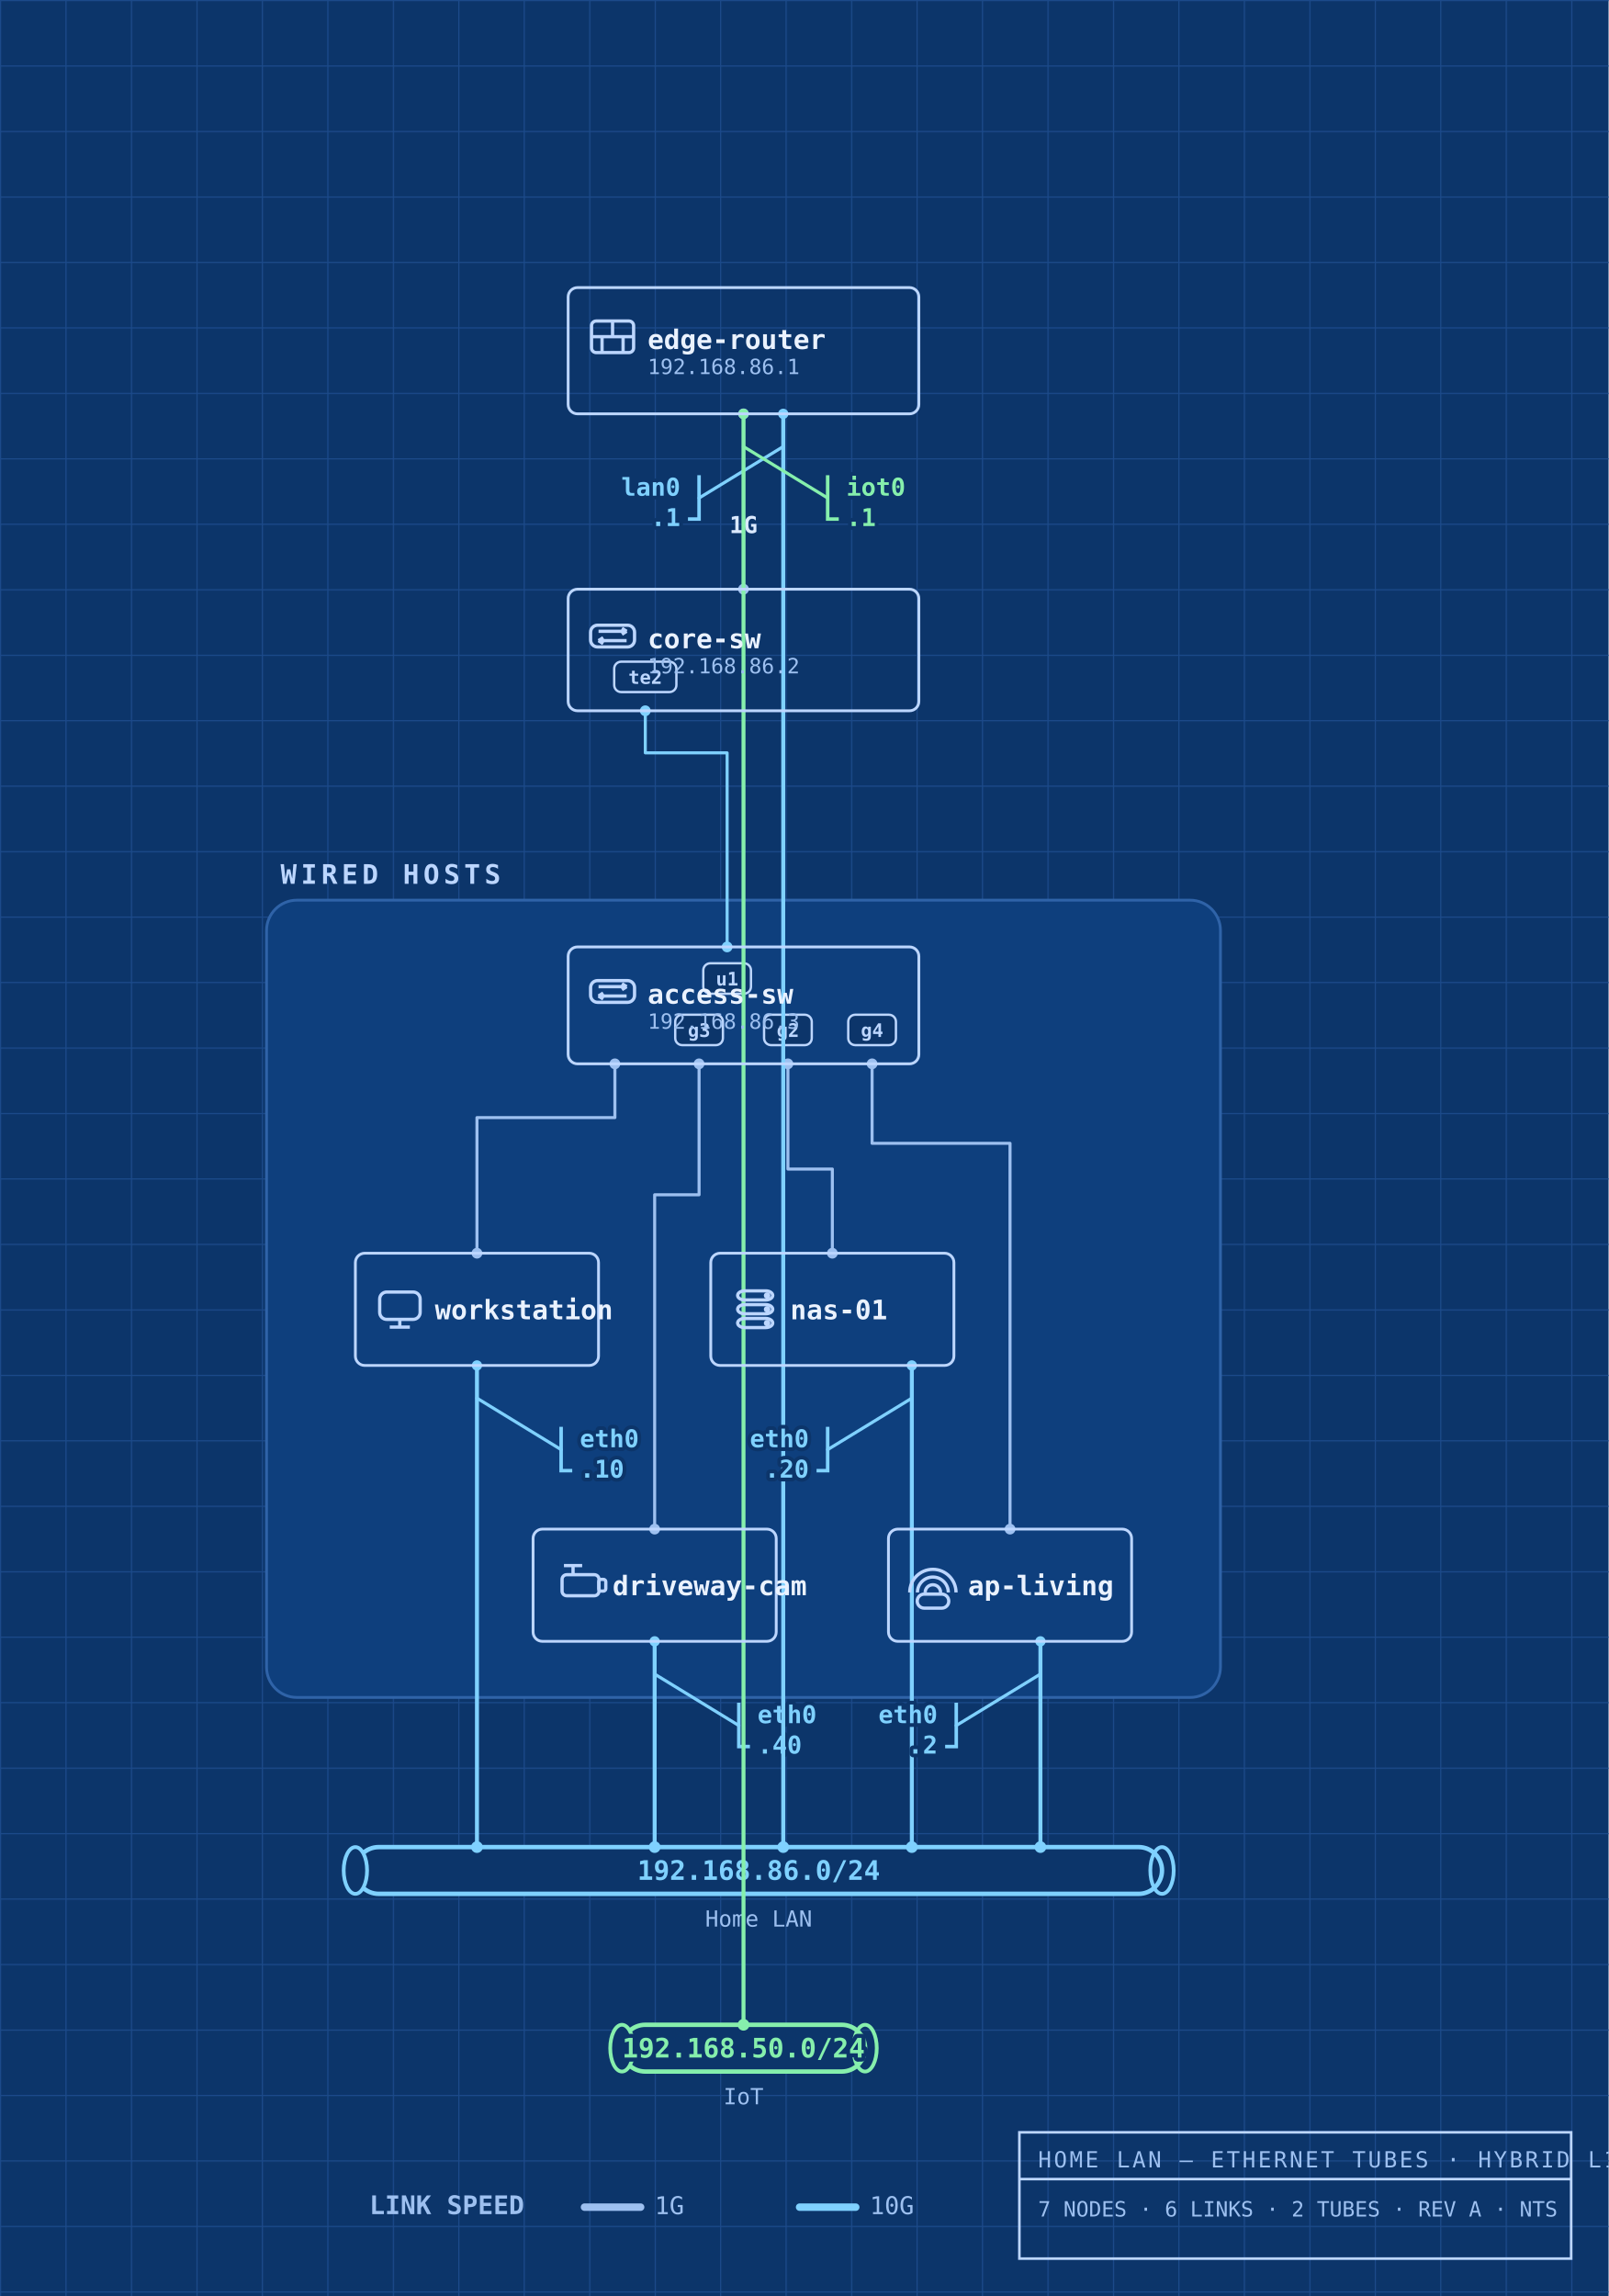
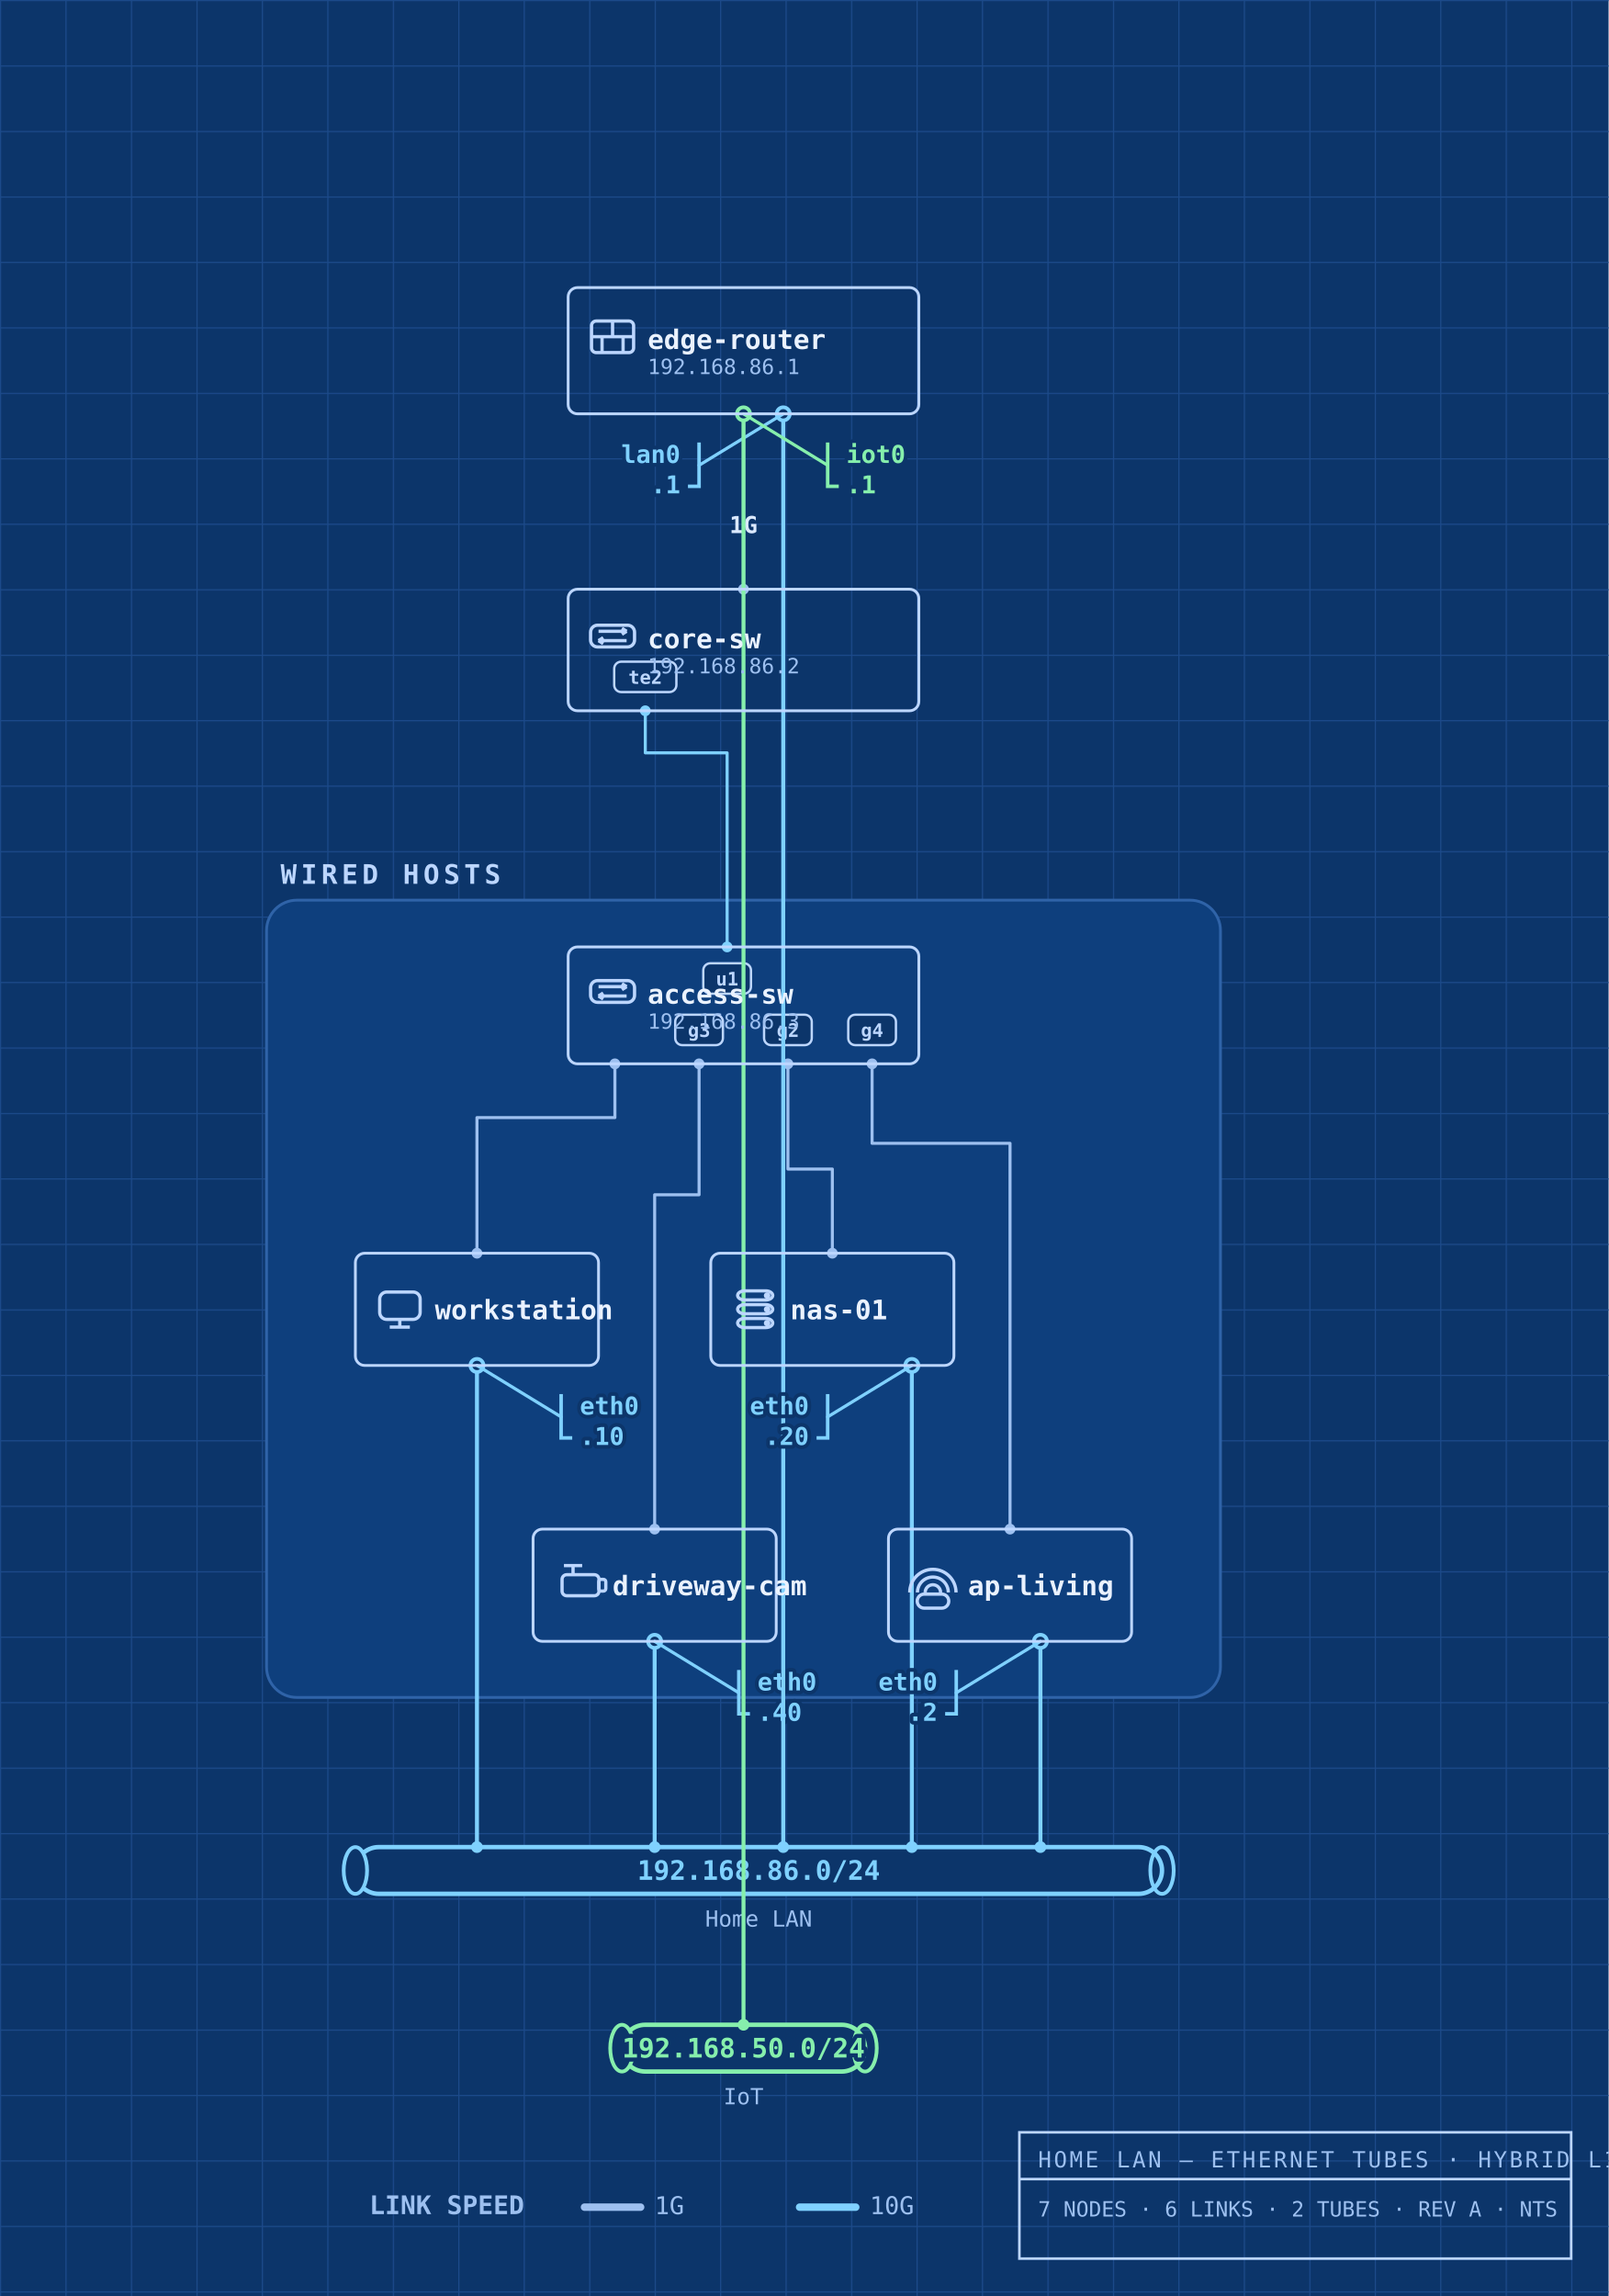
<svg xmlns="http://www.w3.org/2000/svg" viewBox="0 0 688 982" font-family="ui-monospace, SFMono-Regular, Menlo, Consolas, monospace">
  <rect width="688" height="982" fill="#0c356a" />
  <defs>
    <pattern id="grd" width="28" height="28" patternUnits="userSpaceOnUse">
      <path d="M28 0H0V28" fill="none" stroke="#1c4a8a" stroke-width="1" />
    </pattern>
  </defs>
  <rect width="688" height="982" fill="url(#grd)" />
  <g transform="translate(48,0)">
    <rect x="66.0" y="385.0" width="408.0" height="341.0" rx="13" fill="#0e3f7d" stroke="#2f63a8" stroke-width="1.2" />
    <text x="72.0" y="378.0" font-size="11.5" fill="#bcd6ff" font-weight="700" letter-spacing="1.8" font-family="ui-monospace, SFMono-Regular, Menlo, Consolas, monospace">WIRED HOSTS</text>
    <path d="M 270.0,177.0 L 270.0,200.0 L 270.0,200.0 L 270.0,252.0" fill="none" stroke="#9dc0f0" stroke-width="1.3" stroke-linecap="round" stroke-linejoin="round" stroke-opacity="1" />
    <circle cx="270.0" cy="177.0" r="2.3" fill="#9dc0f0" />
    <circle cx="270.0" cy="252.0" r="2.3" fill="#9dc0f0" />
    <path d="M 263.0,405.0 L 263.0,322.0 L 228.0,322.0 L 228.0,304.0" fill="none" stroke="#7fd1ff" stroke-width="1.3" stroke-linecap="round" stroke-linejoin="round" stroke-opacity="1" />
    <circle cx="263.0" cy="405.0" r="2.3" fill="#7fd1ff" />
    <circle cx="228.0" cy="304.0" r="2.3" fill="#7fd1ff" />
    <path d="M 215.0,455.0 L 215.0,478.0 L 156.0,478.0 L 156.0,536.0" fill="none" stroke="#9dc0f0" stroke-width="1.3" stroke-linecap="round" stroke-linejoin="round" stroke-opacity="1" />
    <circle cx="215.0" cy="455.0" r="2.3" fill="#9dc0f0" />
    <circle cx="156.0" cy="536.0" r="2.3" fill="#9dc0f0" />
    <path d="M 289.0,455.0 L 289.0,500.0 L 308.0,500.0 L 308.0,536.0" fill="none" stroke="#9dc0f0" stroke-width="1.3" stroke-linecap="round" stroke-linejoin="round" stroke-opacity="1" />
    <circle cx="289.0" cy="455.0" r="2.3" fill="#9dc0f0" />
    <circle cx="308.0" cy="536.0" r="2.3" fill="#9dc0f0" />
    <path d="M 251.0,455.0 L 251.0,511.0 L 232.0,511.0 L 232.0,654.0" fill="none" stroke="#9dc0f0" stroke-width="1.3" stroke-linecap="round" stroke-linejoin="round" stroke-opacity="1" />
    <circle cx="251.0" cy="455.0" r="2.3" fill="#9dc0f0" />
    <circle cx="232.0" cy="654.0" r="2.3" fill="#9dc0f0" />
    <path d="M 325.0,455.0 L 325.0,489.0 L 384.0,489.0 L 384.0,654.0" fill="none" stroke="#9dc0f0" stroke-width="1.3" stroke-linecap="round" stroke-linejoin="round" stroke-opacity="1" />
    <circle cx="325.0" cy="455.0" r="2.3" fill="#9dc0f0" />
    <circle cx="384.0" cy="654.0" r="2.3" fill="#9dc0f0" />
    <text x="270.0" y="228.0" font-size="10" text-anchor="middle" fill="#dbe9ff" font-weight="600" font-family="ui-monospace, SFMono-Regular, Menlo, Consolas, monospace">1G</text>
    <rect x="252.8" y="412.0" width="20.4" height="13" rx="3" fill="#0c356a" stroke="#bcd6ff" stroke-width="1" />
    <text x="263.0" y="421.5" font-size="8" text-anchor="middle" fill="#bcd6ff" font-weight="700" font-family="ui-monospace, SFMono-Regular, Menlo, Consolas, monospace">u1</text>
    <rect x="214.7" y="283.0" width="26.6" height="13" rx="3" fill="#0c356a" stroke="#bcd6ff" stroke-width="1" />
    <text x="228.0" y="292.5" font-size="8" text-anchor="middle" fill="#bcd6ff" font-weight="700" font-family="ui-monospace, SFMono-Regular, Menlo, Consolas, monospace">te2</text>
    <rect x="278.8" y="434.0" width="20.4" height="13" rx="3" fill="#0c356a" stroke="#bcd6ff" stroke-width="1" />
    <text x="289.0" y="443.5" font-size="8" text-anchor="middle" fill="#bcd6ff" font-weight="700" font-family="ui-monospace, SFMono-Regular, Menlo, Consolas, monospace">g2</text>
    <rect x="240.8" y="434.0" width="20.4" height="13" rx="3" fill="#0c356a" stroke="#bcd6ff" stroke-width="1" />
    <text x="251.0" y="443.5" font-size="8" text-anchor="middle" fill="#bcd6ff" font-weight="700" font-family="ui-monospace, SFMono-Regular, Menlo, Consolas, monospace">g3</text>
    <rect x="314.8" y="434.0" width="20.4" height="13" rx="3" fill="#0c356a" stroke="#bcd6ff" stroke-width="1" />
    <text x="325.0" y="443.5" font-size="8" text-anchor="middle" fill="#bcd6ff" font-weight="700" font-family="ui-monospace, SFMono-Regular, Menlo, Consolas, monospace">g4</text>
    <rect x="104.0" y="790.0" width="345.0" height="20" rx="10" fill="#0c356a" stroke="#7fd1ff" stroke-width="1.9" />
    <ellipse cx="104.0" cy="800.0" rx="5.0" ry="10.0" fill="#0c356a" stroke="#7fd1ff" stroke-width="1.6" />
    <ellipse cx="449.0" cy="800.0" rx="5.0" ry="10.0" fill="none" stroke="#7fd1ff" stroke-width="1.6" />
    <text x="276.5" y="804.0" font-size="11.5" text-anchor="middle" fill="#7fd1ff" font-weight="700" font-family="ui-monospace, SFMono-Regular, Menlo, Consolas, monospace" paint-order="stroke" stroke="#0c356a" stroke-width="3.5" stroke-linejoin="round">192.168.86.0/24</text>
    <text x="276.5" y="824.0" font-size="9.5" text-anchor="middle" fill="#9dc0f0" font-family="ui-monospace, SFMono-Regular, Menlo, Consolas, monospace">Home LAN</text>
    <line x1="156.0" y1="584.0" x2="156.0" y2="790.0" stroke="#7fd1ff" stroke-width="1.7" stroke-linecap="round" />
-     <circle cx="156.0" cy="584.0" r="2.2" fill="#7fd1ff" />
    <circle cx="156.0" cy="790.0" r="2.5" fill="#7fd1ff" />
-     <line x1="156.0" y1="598.0" x2="192.0" y2="620.0" stroke="#7fd1ff" stroke-width="1.35" stroke-linecap="round" />
-     <path d="M 192.0,611.0 L 192.0,629.0 M 192.0,629.0 L 196.0,629.0" fill="none" stroke="#7fd1ff" stroke-width="1.5" stroke-linecap="square" />
-     <text x="200.0" y="619.0" font-size="10.5" text-anchor="start" fill="#7fd1ff" font-weight="700" font-family="ui-monospace, SFMono-Regular, Menlo, Consolas, monospace" paint-order="stroke" stroke="#0c356a" stroke-width="3.2" stroke-linejoin="round">eth0</text>
-     <text x="200.0" y="632.0" font-size="10.5" text-anchor="start" fill="#7fd1ff" font-weight="600" font-family="ui-monospace, SFMono-Regular, Menlo, Consolas, monospace" paint-order="stroke" stroke="#0c356a" stroke-width="3.2" stroke-linejoin="round">.10</text>
+     <circle cx="156.0" cy="584.0" r="2.8" fill="#0c356a" stroke="#7fd1ff" stroke-width="1.6" />
+     <line x1="156.0" y1="584.0" x2="192.0" y2="606.0" stroke="#7fd1ff" stroke-width="1.35" stroke-linecap="round" />
+     <path d="M 192.0,597.0 L 192.0,615.0 M 192.0,615.0 L 196.0,615.0" fill="none" stroke="#7fd1ff" stroke-width="1.5" stroke-linecap="square" />
+     <text x="200.0" y="605.0" font-size="10.5" text-anchor="start" fill="#7fd1ff" font-weight="700" font-family="ui-monospace, SFMono-Regular, Menlo, Consolas, monospace" paint-order="stroke" stroke="#0c356a" stroke-width="3.2" stroke-linejoin="round">eth0</text>
+     <text x="200.0" y="618.0" font-size="10.5" text-anchor="start" fill="#7fd1ff" font-weight="600" font-family="ui-monospace, SFMono-Regular, Menlo, Consolas, monospace" paint-order="stroke" stroke="#0c356a" stroke-width="3.2" stroke-linejoin="round">.10</text>
    <line x1="232.0" y1="702.0" x2="232.0" y2="790.0" stroke="#7fd1ff" stroke-width="1.7" stroke-linecap="round" />
-     <circle cx="232.0" cy="702.0" r="2.2" fill="#7fd1ff" />
    <circle cx="232.0" cy="790.0" r="2.5" fill="#7fd1ff" />
-     <line x1="232.0" y1="716.0" x2="268.0" y2="738.0" stroke="#7fd1ff" stroke-width="1.35" stroke-linecap="round" />
-     <path d="M 268.0,729.0 L 268.0,747.0 M 268.0,747.0 L 272.0,747.0" fill="none" stroke="#7fd1ff" stroke-width="1.5" stroke-linecap="square" />
-     <text x="276.0" y="737.0" font-size="10.5" text-anchor="start" fill="#7fd1ff" font-weight="700" font-family="ui-monospace, SFMono-Regular, Menlo, Consolas, monospace" paint-order="stroke" stroke="#0c356a" stroke-width="3.2" stroke-linejoin="round">eth0</text>
-     <text x="276.0" y="750.0" font-size="10.5" text-anchor="start" fill="#7fd1ff" font-weight="600" font-family="ui-monospace, SFMono-Regular, Menlo, Consolas, monospace" paint-order="stroke" stroke="#0c356a" stroke-width="3.2" stroke-linejoin="round">.40</text>
+     <circle cx="232.0" cy="702.0" r="2.8" fill="#0c356a" stroke="#7fd1ff" stroke-width="1.6" />
+     <line x1="232.0" y1="702.0" x2="268.0" y2="724.0" stroke="#7fd1ff" stroke-width="1.35" stroke-linecap="round" />
+     <path d="M 268.0,715.0 L 268.0,733.0 M 268.0,733.0 L 272.0,733.0" fill="none" stroke="#7fd1ff" stroke-width="1.5" stroke-linecap="square" />
+     <text x="276.0" y="723.0" font-size="10.5" text-anchor="start" fill="#7fd1ff" font-weight="700" font-family="ui-monospace, SFMono-Regular, Menlo, Consolas, monospace" paint-order="stroke" stroke="#0c356a" stroke-width="3.2" stroke-linejoin="round">eth0</text>
+     <text x="276.0" y="736.0" font-size="10.5" text-anchor="start" fill="#7fd1ff" font-weight="600" font-family="ui-monospace, SFMono-Regular, Menlo, Consolas, monospace" paint-order="stroke" stroke="#0c356a" stroke-width="3.2" stroke-linejoin="round">.40</text>
    <line x1="287.0" y1="177.0" x2="287.0" y2="790.0" stroke="#7fd1ff" stroke-width="1.7" stroke-linecap="round" />
-     <circle cx="287.0" cy="177.0" r="2.2" fill="#7fd1ff" />
    <circle cx="287.0" cy="790.0" r="2.5" fill="#7fd1ff" />
-     <line x1="287.0" y1="191.0" x2="251.0" y2="213.0" stroke="#7fd1ff" stroke-width="1.35" stroke-linecap="round" />
-     <path d="M 251.0,204.0 L 251.0,222.0 M 251.0,222.0 L 247.0,222.0" fill="none" stroke="#7fd1ff" stroke-width="1.5" stroke-linecap="square" />
-     <text x="243.0" y="212.0" font-size="10.5" text-anchor="end" fill="#7fd1ff" font-weight="700" font-family="ui-monospace, SFMono-Regular, Menlo, Consolas, monospace" paint-order="stroke" stroke="#0c356a" stroke-width="3.2" stroke-linejoin="round">lan0</text>
-     <text x="243.0" y="225.0" font-size="10.5" text-anchor="end" fill="#7fd1ff" font-weight="600" font-family="ui-monospace, SFMono-Regular, Menlo, Consolas, monospace" paint-order="stroke" stroke="#0c356a" stroke-width="3.2" stroke-linejoin="round">.1</text>
+     <circle cx="287.0" cy="177.0" r="2.8" fill="#0c356a" stroke="#7fd1ff" stroke-width="1.6" />
+     <line x1="287.0" y1="177.0" x2="251.0" y2="199.0" stroke="#7fd1ff" stroke-width="1.35" stroke-linecap="round" />
+     <path d="M 251.0,190.0 L 251.0,208.0 M 251.0,208.0 L 247.0,208.0" fill="none" stroke="#7fd1ff" stroke-width="1.5" stroke-linecap="square" />
+     <text x="243.0" y="198.0" font-size="10.5" text-anchor="end" fill="#7fd1ff" font-weight="700" font-family="ui-monospace, SFMono-Regular, Menlo, Consolas, monospace" paint-order="stroke" stroke="#0c356a" stroke-width="3.2" stroke-linejoin="round">lan0</text>
+     <text x="243.0" y="211.0" font-size="10.5" text-anchor="end" fill="#7fd1ff" font-weight="600" font-family="ui-monospace, SFMono-Regular, Menlo, Consolas, monospace" paint-order="stroke" stroke="#0c356a" stroke-width="3.2" stroke-linejoin="round">.1</text>
    <line x1="342.0" y1="584.0" x2="342.0" y2="790.0" stroke="#7fd1ff" stroke-width="1.7" stroke-linecap="round" />
-     <circle cx="342.0" cy="584.0" r="2.2" fill="#7fd1ff" />
    <circle cx="342.0" cy="790.0" r="2.5" fill="#7fd1ff" />
-     <line x1="342.0" y1="598.0" x2="306.0" y2="620.0" stroke="#7fd1ff" stroke-width="1.35" stroke-linecap="round" />
-     <path d="M 306.0,611.0 L 306.0,629.0 M 306.0,629.0 L 302.0,629.0" fill="none" stroke="#7fd1ff" stroke-width="1.5" stroke-linecap="square" />
-     <text x="298.0" y="619.0" font-size="10.5" text-anchor="end" fill="#7fd1ff" font-weight="700" font-family="ui-monospace, SFMono-Regular, Menlo, Consolas, monospace" paint-order="stroke" stroke="#0c356a" stroke-width="3.2" stroke-linejoin="round">eth0</text>
-     <text x="298.0" y="632.0" font-size="10.5" text-anchor="end" fill="#7fd1ff" font-weight="600" font-family="ui-monospace, SFMono-Regular, Menlo, Consolas, monospace" paint-order="stroke" stroke="#0c356a" stroke-width="3.2" stroke-linejoin="round">.20</text>
+     <circle cx="342.0" cy="584.0" r="2.8" fill="#0c356a" stroke="#7fd1ff" stroke-width="1.6" />
+     <line x1="342.0" y1="584.0" x2="306.0" y2="606.0" stroke="#7fd1ff" stroke-width="1.35" stroke-linecap="round" />
+     <path d="M 306.0,597.0 L 306.0,615.0 M 306.0,615.0 L 302.0,615.0" fill="none" stroke="#7fd1ff" stroke-width="1.5" stroke-linecap="square" />
+     <text x="298.0" y="605.0" font-size="10.5" text-anchor="end" fill="#7fd1ff" font-weight="700" font-family="ui-monospace, SFMono-Regular, Menlo, Consolas, monospace" paint-order="stroke" stroke="#0c356a" stroke-width="3.2" stroke-linejoin="round">eth0</text>
+     <text x="298.0" y="618.0" font-size="10.5" text-anchor="end" fill="#7fd1ff" font-weight="600" font-family="ui-monospace, SFMono-Regular, Menlo, Consolas, monospace" paint-order="stroke" stroke="#0c356a" stroke-width="3.2" stroke-linejoin="round">.20</text>
    <line x1="397.0" y1="702.0" x2="397.0" y2="790.0" stroke="#7fd1ff" stroke-width="1.7" stroke-linecap="round" />
-     <circle cx="397.0" cy="702.0" r="2.2" fill="#7fd1ff" />
    <circle cx="397.0" cy="790.0" r="2.5" fill="#7fd1ff" />
-     <line x1="397.0" y1="716.0" x2="361.0" y2="738.0" stroke="#7fd1ff" stroke-width="1.35" stroke-linecap="round" />
-     <path d="M 361.0,729.0 L 361.0,747.0 M 361.0,747.0 L 357.0,747.0" fill="none" stroke="#7fd1ff" stroke-width="1.5" stroke-linecap="square" />
-     <text x="353.0" y="737.0" font-size="10.5" text-anchor="end" fill="#7fd1ff" font-weight="700" font-family="ui-monospace, SFMono-Regular, Menlo, Consolas, monospace" paint-order="stroke" stroke="#0c356a" stroke-width="3.2" stroke-linejoin="round">eth0</text>
-     <text x="353.0" y="750.0" font-size="10.5" text-anchor="end" fill="#7fd1ff" font-weight="600" font-family="ui-monospace, SFMono-Regular, Menlo, Consolas, monospace" paint-order="stroke" stroke="#0c356a" stroke-width="3.2" stroke-linejoin="round">.2</text>
+     <circle cx="397.0" cy="702.0" r="2.8" fill="#0c356a" stroke="#7fd1ff" stroke-width="1.6" />
+     <line x1="397.0" y1="702.0" x2="361.0" y2="724.0" stroke="#7fd1ff" stroke-width="1.35" stroke-linecap="round" />
+     <path d="M 361.0,715.0 L 361.0,733.0 M 361.0,733.0 L 357.0,733.0" fill="none" stroke="#7fd1ff" stroke-width="1.5" stroke-linecap="square" />
+     <text x="353.0" y="723.0" font-size="10.5" text-anchor="end" fill="#7fd1ff" font-weight="700" font-family="ui-monospace, SFMono-Regular, Menlo, Consolas, monospace" paint-order="stroke" stroke="#0c356a" stroke-width="3.2" stroke-linejoin="round">eth0</text>
+     <text x="353.0" y="736.0" font-size="10.5" text-anchor="end" fill="#7fd1ff" font-weight="600" font-family="ui-monospace, SFMono-Regular, Menlo, Consolas, monospace" paint-order="stroke" stroke="#0c356a" stroke-width="3.2" stroke-linejoin="round">.2</text>
    <rect x="218.0" y="866.0" width="104.0" height="20" rx="10" fill="#0c356a" stroke="#86efac" stroke-width="1.9" />
    <ellipse cx="218.0" cy="876.0" rx="5.0" ry="10.0" fill="#0c356a" stroke="#86efac" stroke-width="1.6" />
    <ellipse cx="322.0" cy="876.0" rx="5.0" ry="10.0" fill="none" stroke="#86efac" stroke-width="1.6" />
    <text x="270.0" y="880.0" font-size="11.5" text-anchor="middle" fill="#86efac" font-weight="700" font-family="ui-monospace, SFMono-Regular, Menlo, Consolas, monospace" paint-order="stroke" stroke="#0c356a" stroke-width="3.5" stroke-linejoin="round">192.168.50.0/24</text>
    <text x="270.0" y="900.0" font-size="9.5" text-anchor="middle" fill="#9dc0f0" font-family="ui-monospace, SFMono-Regular, Menlo, Consolas, monospace">IoT</text>
    <line x1="270.0" y1="177.0" x2="270.0" y2="866.0" stroke="#86efac" stroke-width="1.7" stroke-linecap="round" />
-     <circle cx="270.0" cy="177.0" r="2.2" fill="#86efac" />
    <circle cx="270.0" cy="866.0" r="2.5" fill="#86efac" />
-     <line x1="270.0" y1="191.0" x2="306.0" y2="213.0" stroke="#86efac" stroke-width="1.35" stroke-linecap="round" />
-     <path d="M 306.0,204.0 L 306.0,222.0 M 306.0,222.0 L 310.0,222.0" fill="none" stroke="#86efac" stroke-width="1.5" stroke-linecap="square" />
-     <text x="314.0" y="212.0" font-size="10.5" text-anchor="start" fill="#86efac" font-weight="700" font-family="ui-monospace, SFMono-Regular, Menlo, Consolas, monospace" paint-order="stroke" stroke="#0c356a" stroke-width="3.2" stroke-linejoin="round">iot0</text>
-     <text x="314.0" y="225.0" font-size="10.5" text-anchor="start" fill="#86efac" font-weight="600" font-family="ui-monospace, SFMono-Regular, Menlo, Consolas, monospace" paint-order="stroke" stroke="#0c356a" stroke-width="3.2" stroke-linejoin="round">.1</text>
+     <circle cx="270.0" cy="177.0" r="2.8" fill="#0c356a" stroke="#86efac" stroke-width="1.6" />
+     <line x1="270.0" y1="177.0" x2="306.0" y2="199.0" stroke="#86efac" stroke-width="1.35" stroke-linecap="round" />
+     <path d="M 306.0,190.0 L 306.0,208.0 M 306.0,208.0 L 310.0,208.0" fill="none" stroke="#86efac" stroke-width="1.5" stroke-linecap="square" />
+     <text x="314.0" y="198.0" font-size="10.5" text-anchor="start" fill="#86efac" font-weight="700" font-family="ui-monospace, SFMono-Regular, Menlo, Consolas, monospace" paint-order="stroke" stroke="#0c356a" stroke-width="3.2" stroke-linejoin="round">iot0</text>
+     <text x="314.0" y="211.0" font-size="10.5" text-anchor="start" fill="#86efac" font-weight="600" font-family="ui-monospace, SFMono-Regular, Menlo, Consolas, monospace" paint-order="stroke" stroke="#0c356a" stroke-width="3.2" stroke-linejoin="round">.1</text>
    <rect x="195.0" y="123.0" width="150" height="54" rx="4" fill="none" stroke="#bcd6ff" stroke-width="1.2" />
    <rect x="205.0" y="137.3" width="18.0" height="13.5" rx="2" fill="none" stroke="#bcd6ff" stroke-width="1.4" />
    <line x1="205.0" y1="144.0" x2="223.0" y2="144.0" stroke="#bcd6ff" stroke-width="1.4" />
    <line x1="214.0" y1="137.3" x2="214.0" y2="144.0" stroke="#bcd6ff" stroke-width="1.4" />
    <line x1="209.5" y1="144.0" x2="209.5" y2="150.8" stroke="#bcd6ff" stroke-width="1.4" />
    <line x1="218.5" y1="144.0" x2="218.5" y2="150.8" stroke="#bcd6ff" stroke-width="1.4" />
    <text x="229.0" y="146.0" font-size="11.5" fill="#eaf2ff" font-weight="600" dominant-baseline="middle">edge-router</text>
    <text x="229.0" y="160.0" font-size="9" fill="#9dc0f0" font-family="ui-monospace, SFMono-Regular, Menlo, Consolas, monospace">192.168.86.1</text>
    <rect x="195.0" y="252.0" width="150" height="52" rx="4" fill="none" stroke="#bcd6ff" stroke-width="1.2" />
    <rect x="204.6" y="267.4" width="18.8" height="9.3" rx="3" fill="none" stroke="#bcd6ff" stroke-width="1.4" />
    <line x1="208.0" y1="270.0" x2="220.0" y2="270.0" stroke="#bcd6ff" stroke-width="1.4" />
    <path d="M 220.0,270.0 l -2.0,-1.3 M 220.0,270.0 l -2.0,1.3" stroke="#bcd6ff" stroke-width="1.4" fill="none" />
    <line x1="208.0" y1="274.0" x2="220.0" y2="274.0" stroke="#bcd6ff" stroke-width="1.4" />
    <path d="M 208.0,274.0 l 2.0,-1.3 M 208.0,274.0 l 2.0,1.3" stroke="#bcd6ff" stroke-width="1.4" fill="none" />
    <text x="229.0" y="274.0" font-size="11.5" fill="#eaf2ff" font-weight="600" dominant-baseline="middle">core-sw</text>
    <text x="229.0" y="288.0" font-size="9" fill="#9dc0f0" font-family="ui-monospace, SFMono-Regular, Menlo, Consolas, monospace">192.168.86.2</text>
    <rect x="195.0" y="405.0" width="150" height="50" rx="4" fill="none" stroke="#bcd6ff" stroke-width="1.2" />
    <rect x="204.6" y="419.4" width="18.8" height="9.3" rx="3" fill="none" stroke="#bcd6ff" stroke-width="1.4" />
    <line x1="208.0" y1="422.0" x2="220.0" y2="422.0" stroke="#bcd6ff" stroke-width="1.4" />
    <path d="M 220.0,422.0 l -2.0,-1.3 M 220.0,422.0 l -2.0,1.3" stroke="#bcd6ff" stroke-width="1.4" fill="none" />
    <line x1="208.0" y1="426.0" x2="220.0" y2="426.0" stroke="#bcd6ff" stroke-width="1.4" />
    <path d="M 208.0,426.0 l 2.0,-1.3 M 208.0,426.0 l 2.0,1.3" stroke="#bcd6ff" stroke-width="1.4" fill="none" />
    <text x="229.0" y="426.0" font-size="11.5" fill="#eaf2ff" font-weight="600" dominant-baseline="middle">access-sw</text>
    <text x="229.0" y="440.0" font-size="9" fill="#9dc0f0" font-family="ui-monospace, SFMono-Regular, Menlo, Consolas, monospace">192.168.86.3</text>
    <rect x="104.0" y="536.0" width="104" height="48" rx="4" fill="none" stroke="#bcd6ff" stroke-width="1.2" />
    <rect x="114.4" y="552.6" width="17.3" height="11.7" rx="3" fill="none" stroke="#bcd6ff" stroke-width="1.4" />
    <line x1="123.0" y1="564.4" x2="123.0" y2="567.6" stroke="#bcd6ff" stroke-width="1.4" />
    <line x1="118.7" y1="567.6" x2="127.3" y2="567.6" stroke="#bcd6ff" stroke-width="1.4" />
    <text x="138.0" y="561.0" font-size="11.5" fill="#eaf2ff" font-weight="600" dominant-baseline="middle">workstation</text>
    <rect x="256.0" y="536.0" width="104" height="48" rx="4" fill="none" stroke="#bcd6ff" stroke-width="1.2" />
    <rect x="267.5" y="552.1" width="15.0" height="3.9" rx="3" fill="none" stroke="#bcd6ff" stroke-width="1.4" />
    <circle cx="280.1" cy="554.1" r="1.4" fill="#bcd6ff" />
    <rect x="267.5" y="558.0" width="15.0" height="3.9" rx="3" fill="none" stroke="#bcd6ff" stroke-width="1.4" />
    <circle cx="280.1" cy="560.0" r="1.4" fill="#bcd6ff" />
    <rect x="267.5" y="563.9" width="15.0" height="3.9" rx="3" fill="none" stroke="#bcd6ff" stroke-width="1.4" />
    <circle cx="280.1" cy="565.9" r="1.4" fill="#bcd6ff" />
    <text x="290.0" y="561.0" font-size="11.5" fill="#eaf2ff" font-weight="600" dominant-baseline="middle">nas-01</text>
    <rect x="180.0" y="654.0" width="104" height="48" rx="4" fill="none" stroke="#bcd6ff" stroke-width="1.2" />
    <rect x="192.4" y="673.5" width="15.8" height="9.0" rx="2" fill="none" stroke="#bcd6ff" stroke-width="1.4" />
    <rect x="208.1" y="675.5" width="3.0" height="5.0" rx="1" fill="none" stroke="#bcd6ff" stroke-width="1.4" />
    <line x1="197.1" y1="673.5" x2="197.1" y2="669.6" stroke="#bcd6ff" stroke-width="1.4" />
    <line x1="193.2" y1="669.6" x2="201.0" y2="669.6" stroke="#bcd6ff" stroke-width="1.4" />
    <text x="214.0" y="679.0" font-size="11.5" fill="#eaf2ff" font-weight="600" dominant-baseline="middle">driveway-cam</text>
    <rect x="332.0" y="654.0" width="104" height="48" rx="4" fill="none" stroke="#bcd6ff" stroke-width="1.2" />
    <rect x="344.3" y="681.8" width="13.5" height="6.0" rx="3" fill="none" stroke="#bcd6ff" stroke-width="1.4" />
    <path d="M 347.7,681.1 A 3.3,3.3 0 0 1 354.3,681.1" fill="none" stroke="#bcd6ff" stroke-width="1.4" />
    <path d="M 344.4,681.1 A 6.6,6.6 0 0 1 357.6,681.1" fill="none" stroke="#bcd6ff" stroke-width="1.4" />
    <path d="M 341.1,681.1 A 9.9,9.9 0 0 1 360.9,681.1" fill="none" stroke="#bcd6ff" stroke-width="1.4" />
    <text x="366.0" y="679.0" font-size="11.5" fill="#eaf2ff" font-weight="600" dominant-baseline="middle">ap-living</text>
    <text x="110" y="947" font-size="11" fill="#9dc0f0" font-weight="700" font-family="ui-monospace, SFMono-Regular, Menlo, Consolas, monospace">LINK SPEED</text>
    <line x1="202" y1="944" x2="226" y2="944" stroke="#9dc0f0" stroke-width="3.2" stroke-linecap="round" />
    <text x="232" y="947" font-size="10.5" fill="#9dc0f0" font-family="ui-monospace, SFMono-Regular, Menlo, Consolas, monospace">1G</text>
    <line x1="294" y1="944" x2="318" y2="944" stroke="#7fd1ff" stroke-width="3.2" stroke-linecap="round" />
    <text x="324" y="947" font-size="10.5" fill="#9dc0f0" font-family="ui-monospace, SFMono-Regular, Menlo, Consolas, monospace">10G</text>
    <rect x="388" y="912" width="236" height="54" fill="none" stroke="#bcd6ff" stroke-width="1.1" />
    <line x1="388" y1="932" x2="624" y2="932" stroke="#bcd6ff" stroke-width="1.1" />
    <text x="396" y="927" font-size="9.5" fill="#9dc0f0" font-family="ui-monospace, SFMono-Regular, Menlo, Consolas, monospace" letter-spacing="1">HOME LAN — ETHERNET TUBES · HYBRID L1+L2/L3</text>
    <text x="396" y="948" font-size="9" fill="#9dc0f0" font-family="ui-monospace, SFMono-Regular, Menlo, Consolas, monospace">7 NODES · 6 LINKS · 2 TUBES · REV A · NTS</text>
  </g>
</svg>
